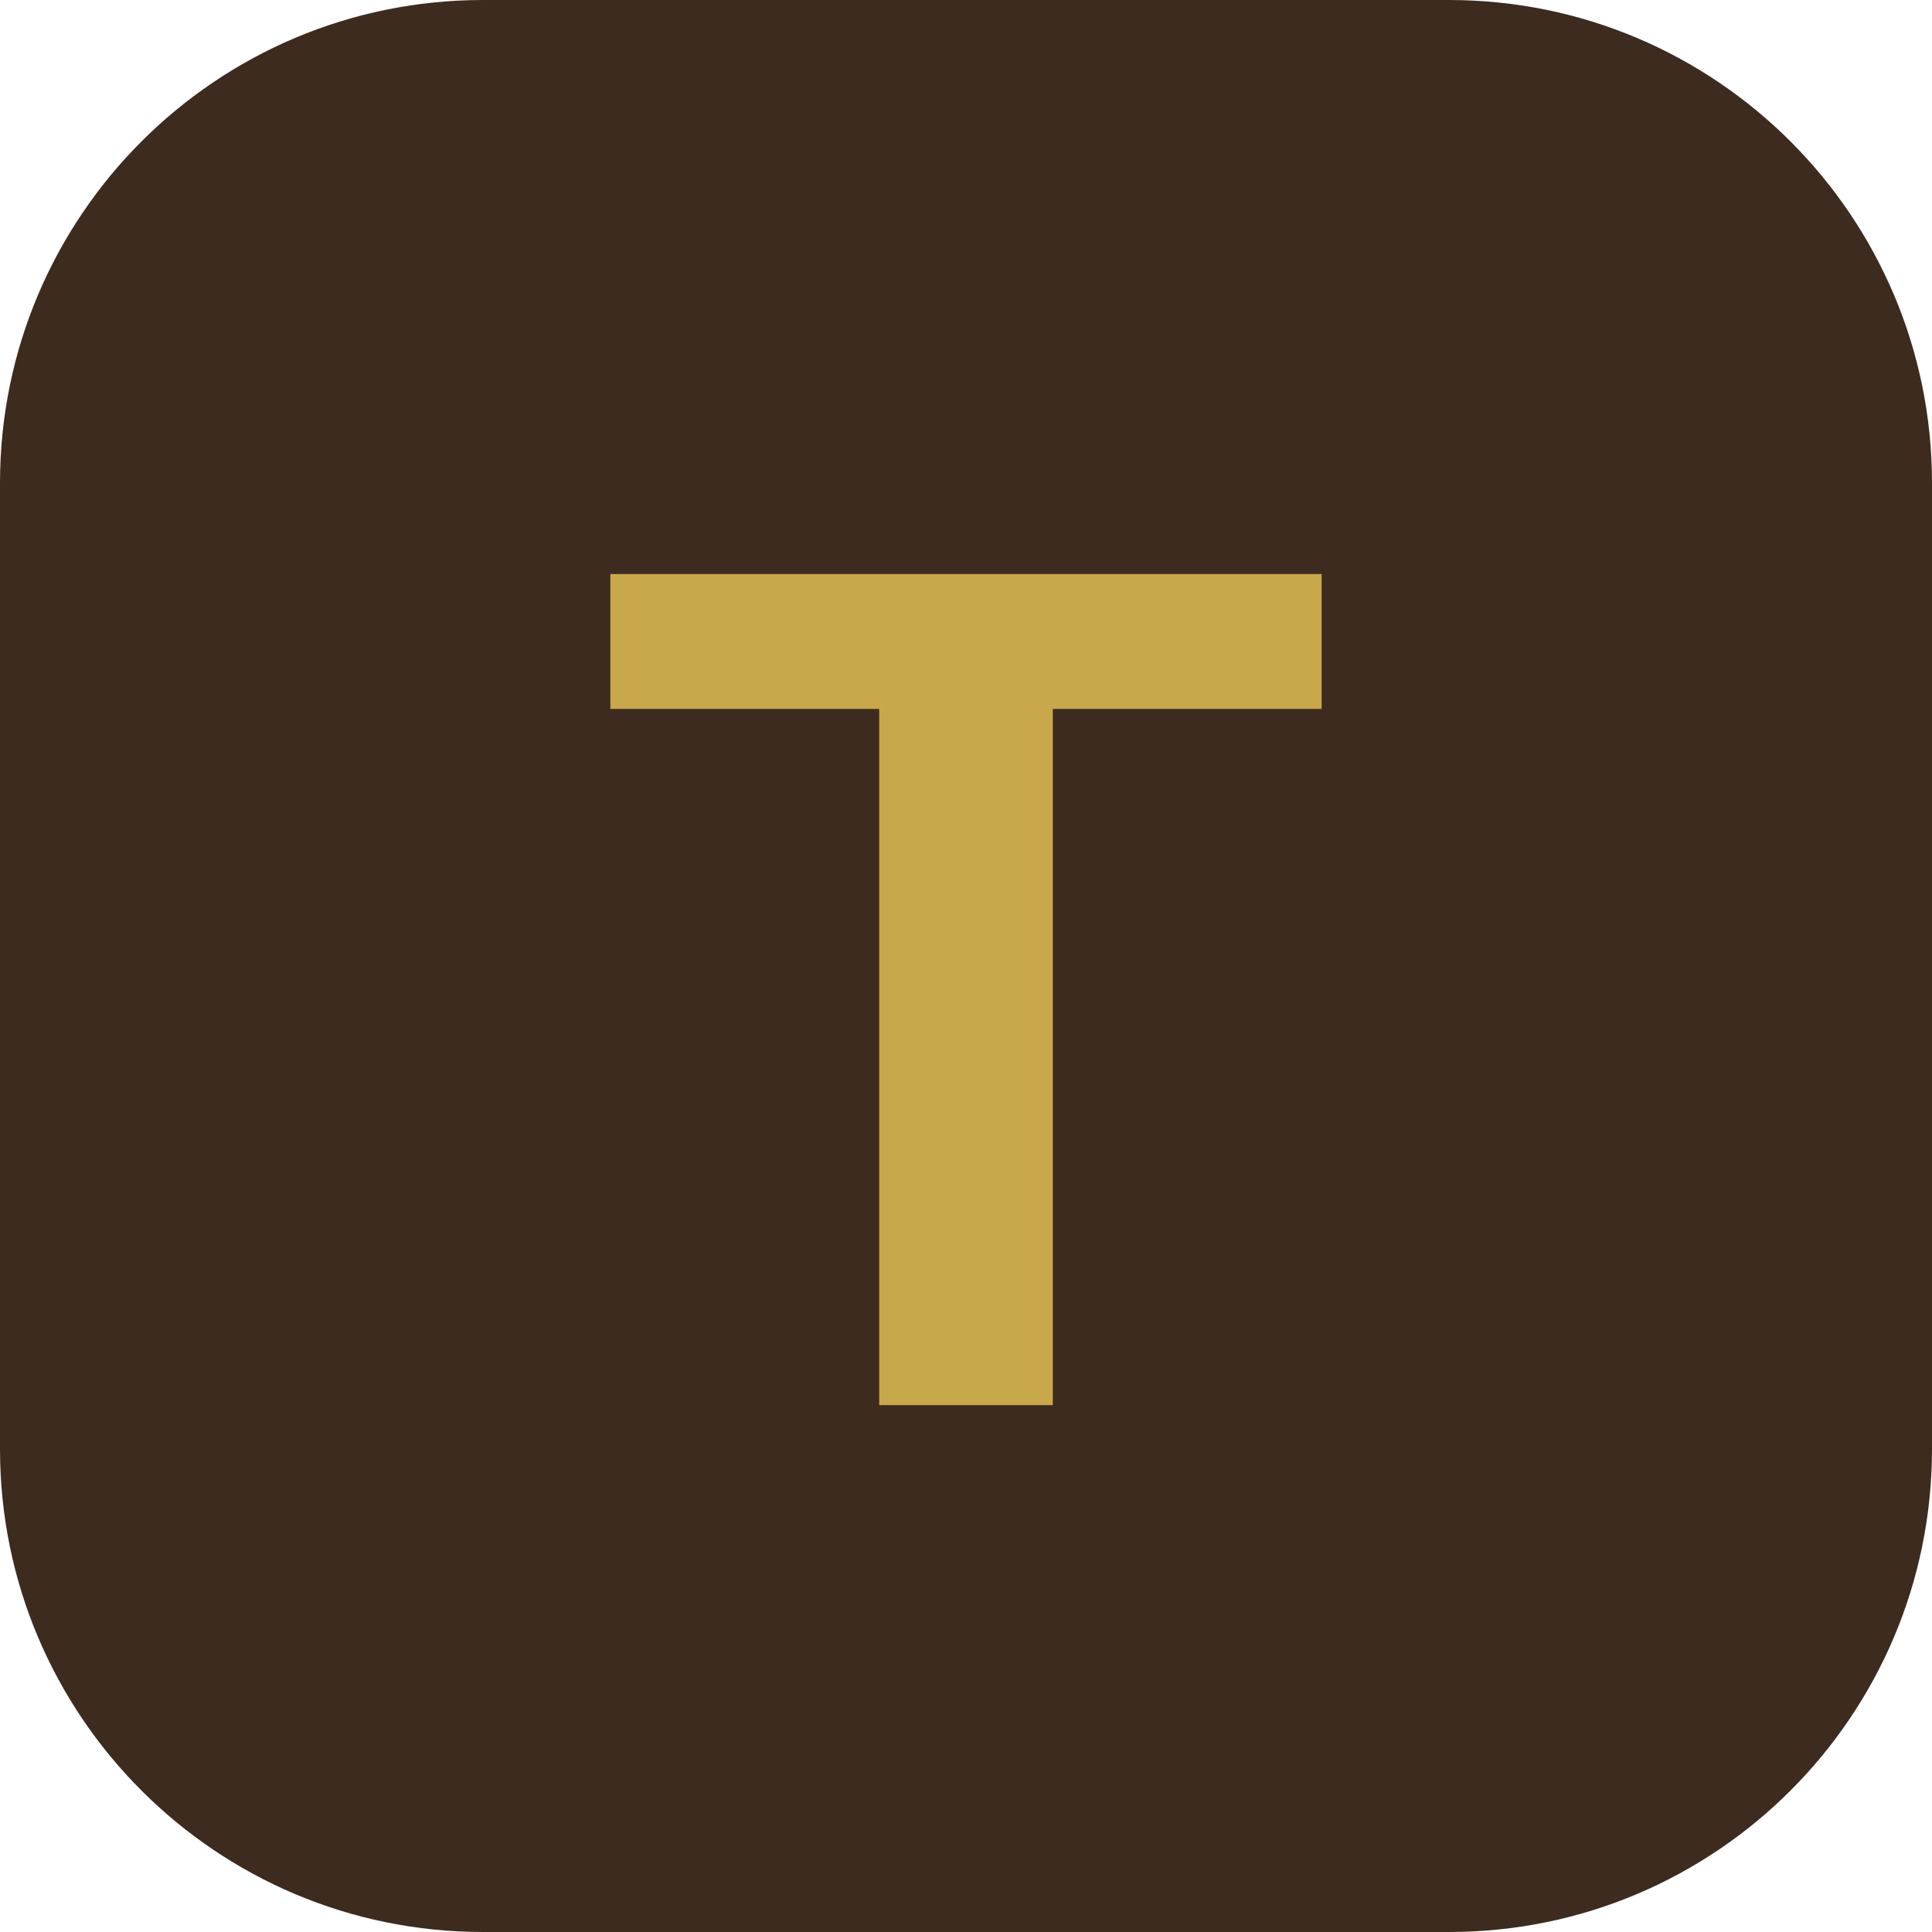
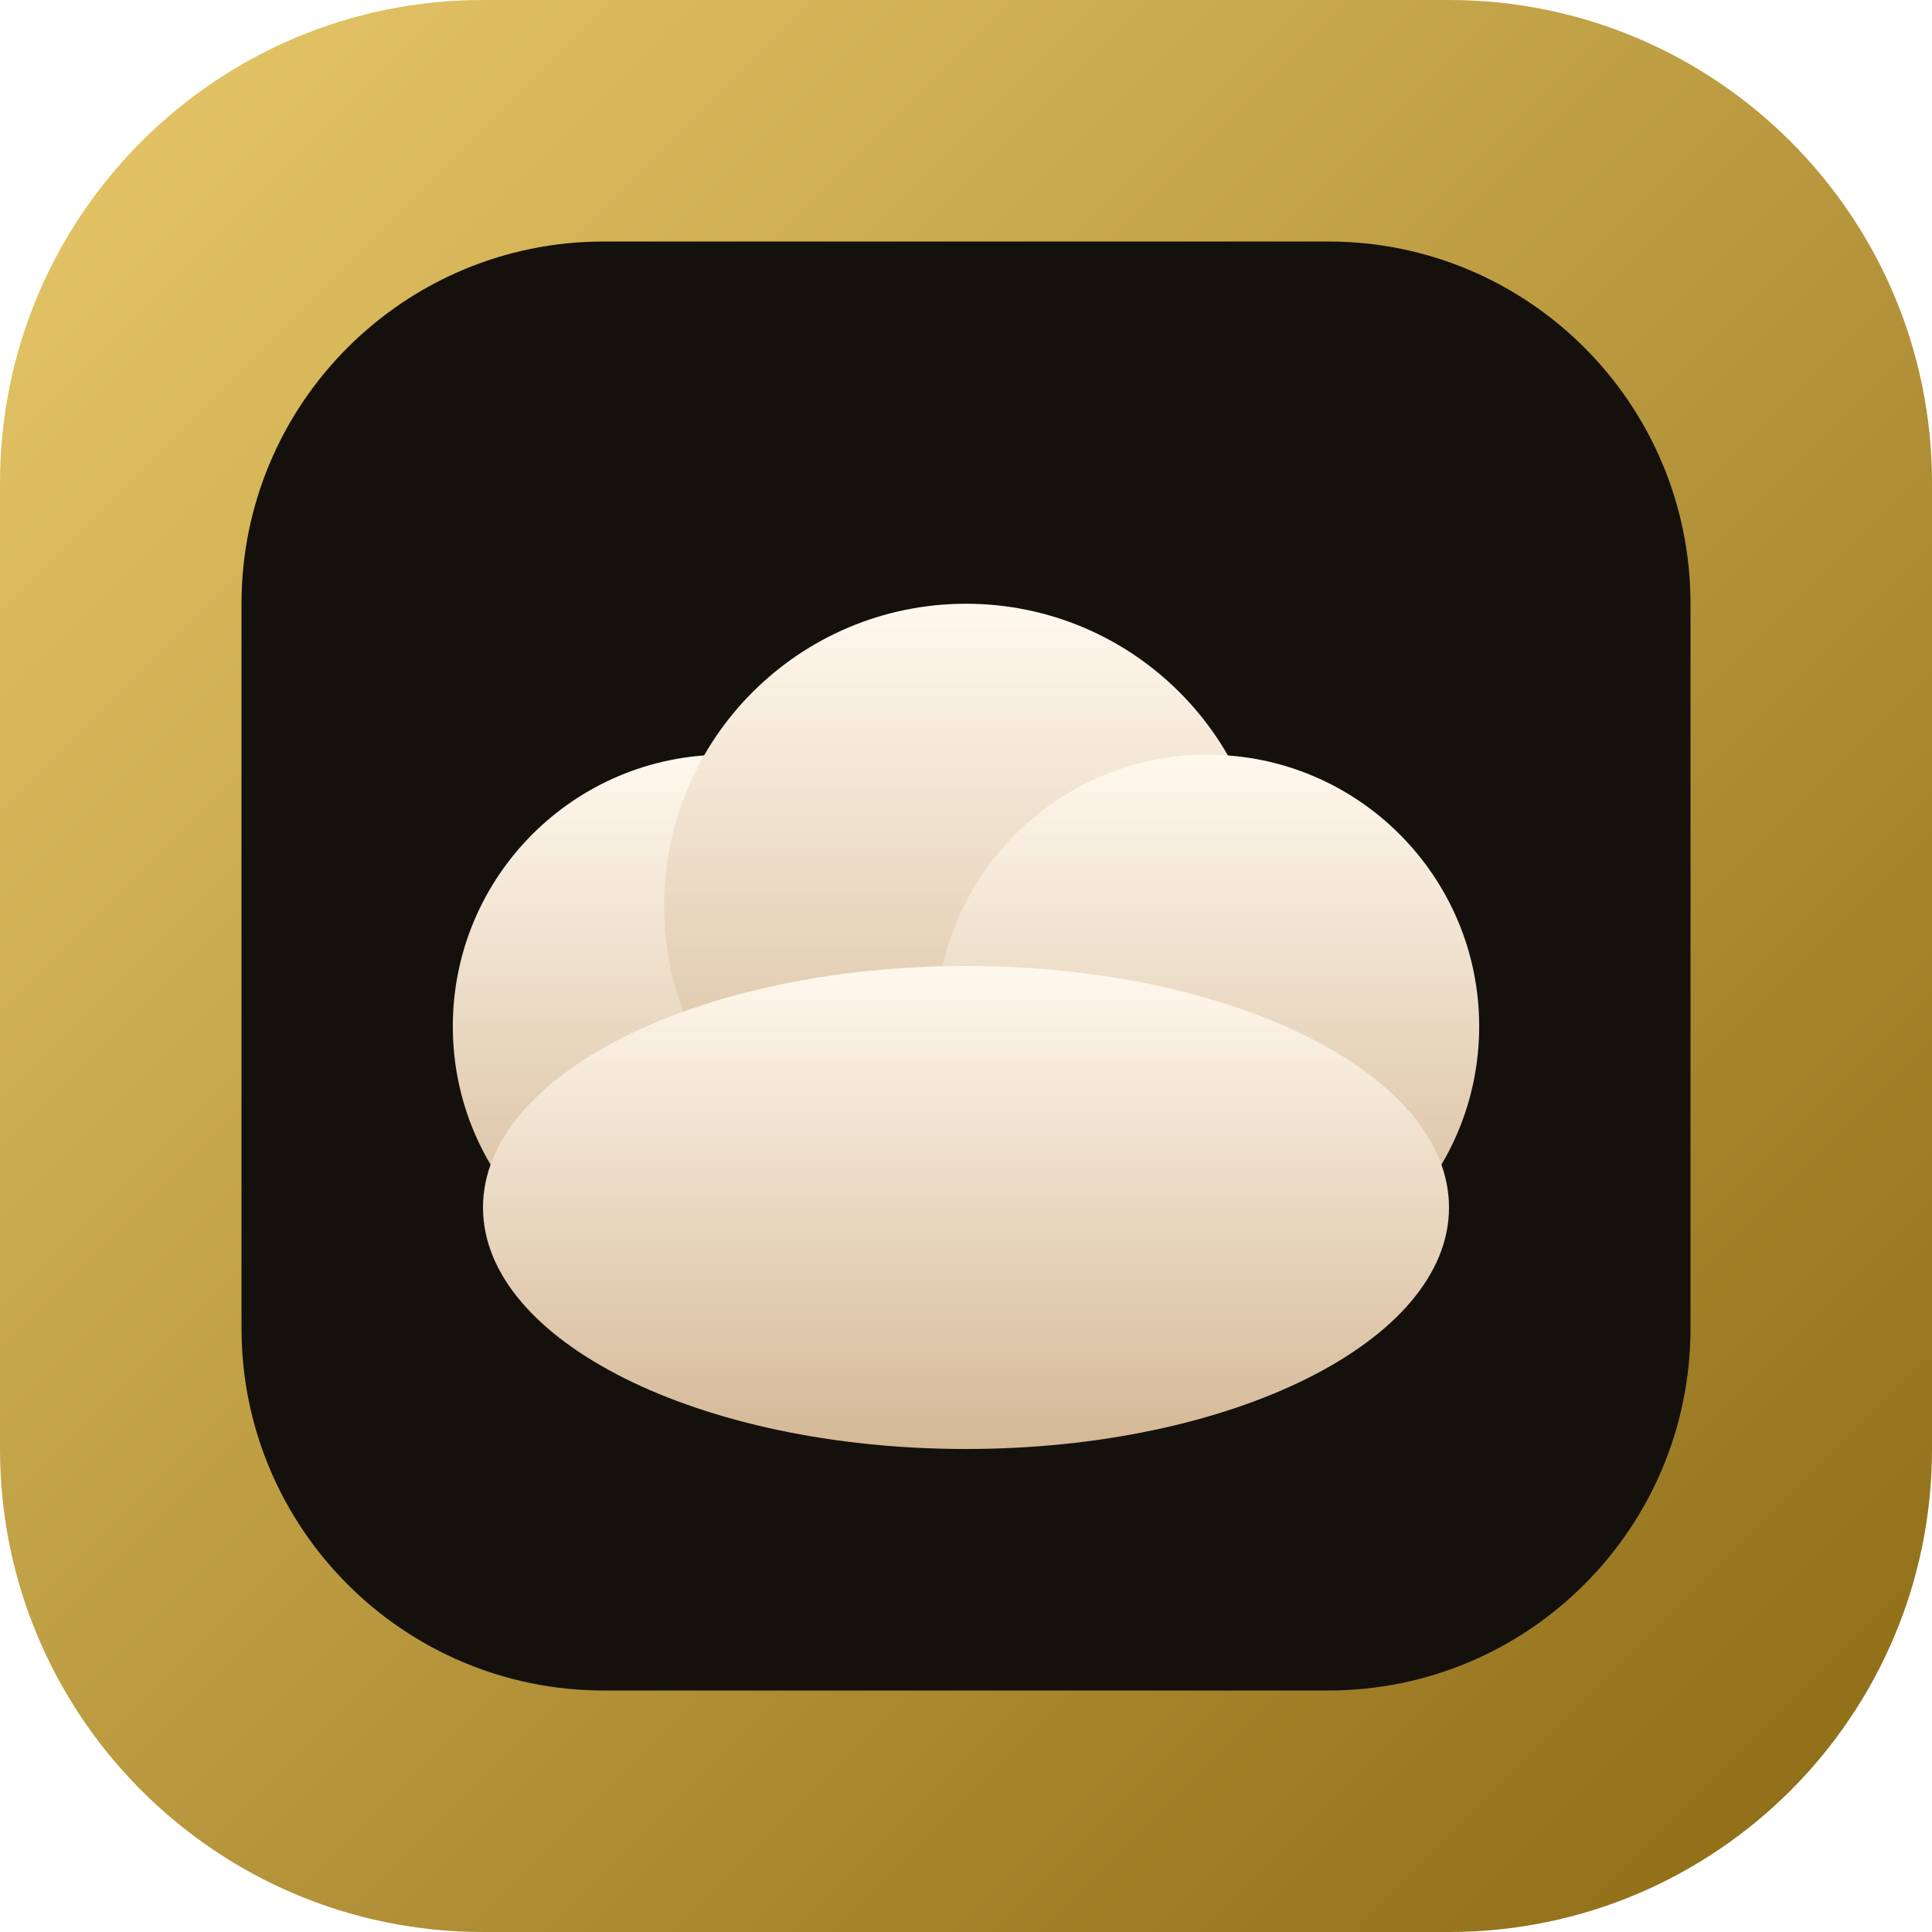
<svg xmlns="http://www.w3.org/2000/svg" viewBox="0 0 32 32">
-   <rect width="32" height="32" rx="8" fill="#3D2B1F" />
-   <text x="50%" y="55%" dominant-baseline="middle" text-anchor="middle" font-family="Arial, sans-serif" font-weight="900" font-size="20" fill="#C9A84C">T</text>
+   <defs>
+     <linearGradient id="f" x1="0%" y1="0%" x2="100%" y2="100%">
+       <stop offset="0%" stop-color="#E8C96A" />
+       <stop offset="100%" stop-color="#8B6914" />
+     </linearGradient>
+     <linearGradient id="c" x1="50%" y1="0%" x2="50%" y2="100%">
+       <stop offset="0%" stop-color="#FFF8ED" />
+       <stop offset="100%" stop-color="#D4B896" />
+     </linearGradient>
+   </defs>
+   <rect width="32" height="32" rx="8" fill="url(#f)" />
+   <rect x="4" y="4" width="24" height="24" rx="6" fill="#14100C" />
+   <g fill="url(#c)">
+     <circle cx="12" cy="17" r="4.5" />
+     <circle cx="16" cy="15" r="5" />
+     <circle cx="20" cy="17" r="4.5" />
+     <ellipse cx="16" cy="20" rx="8" ry="4" />
+   </g>
</svg>
